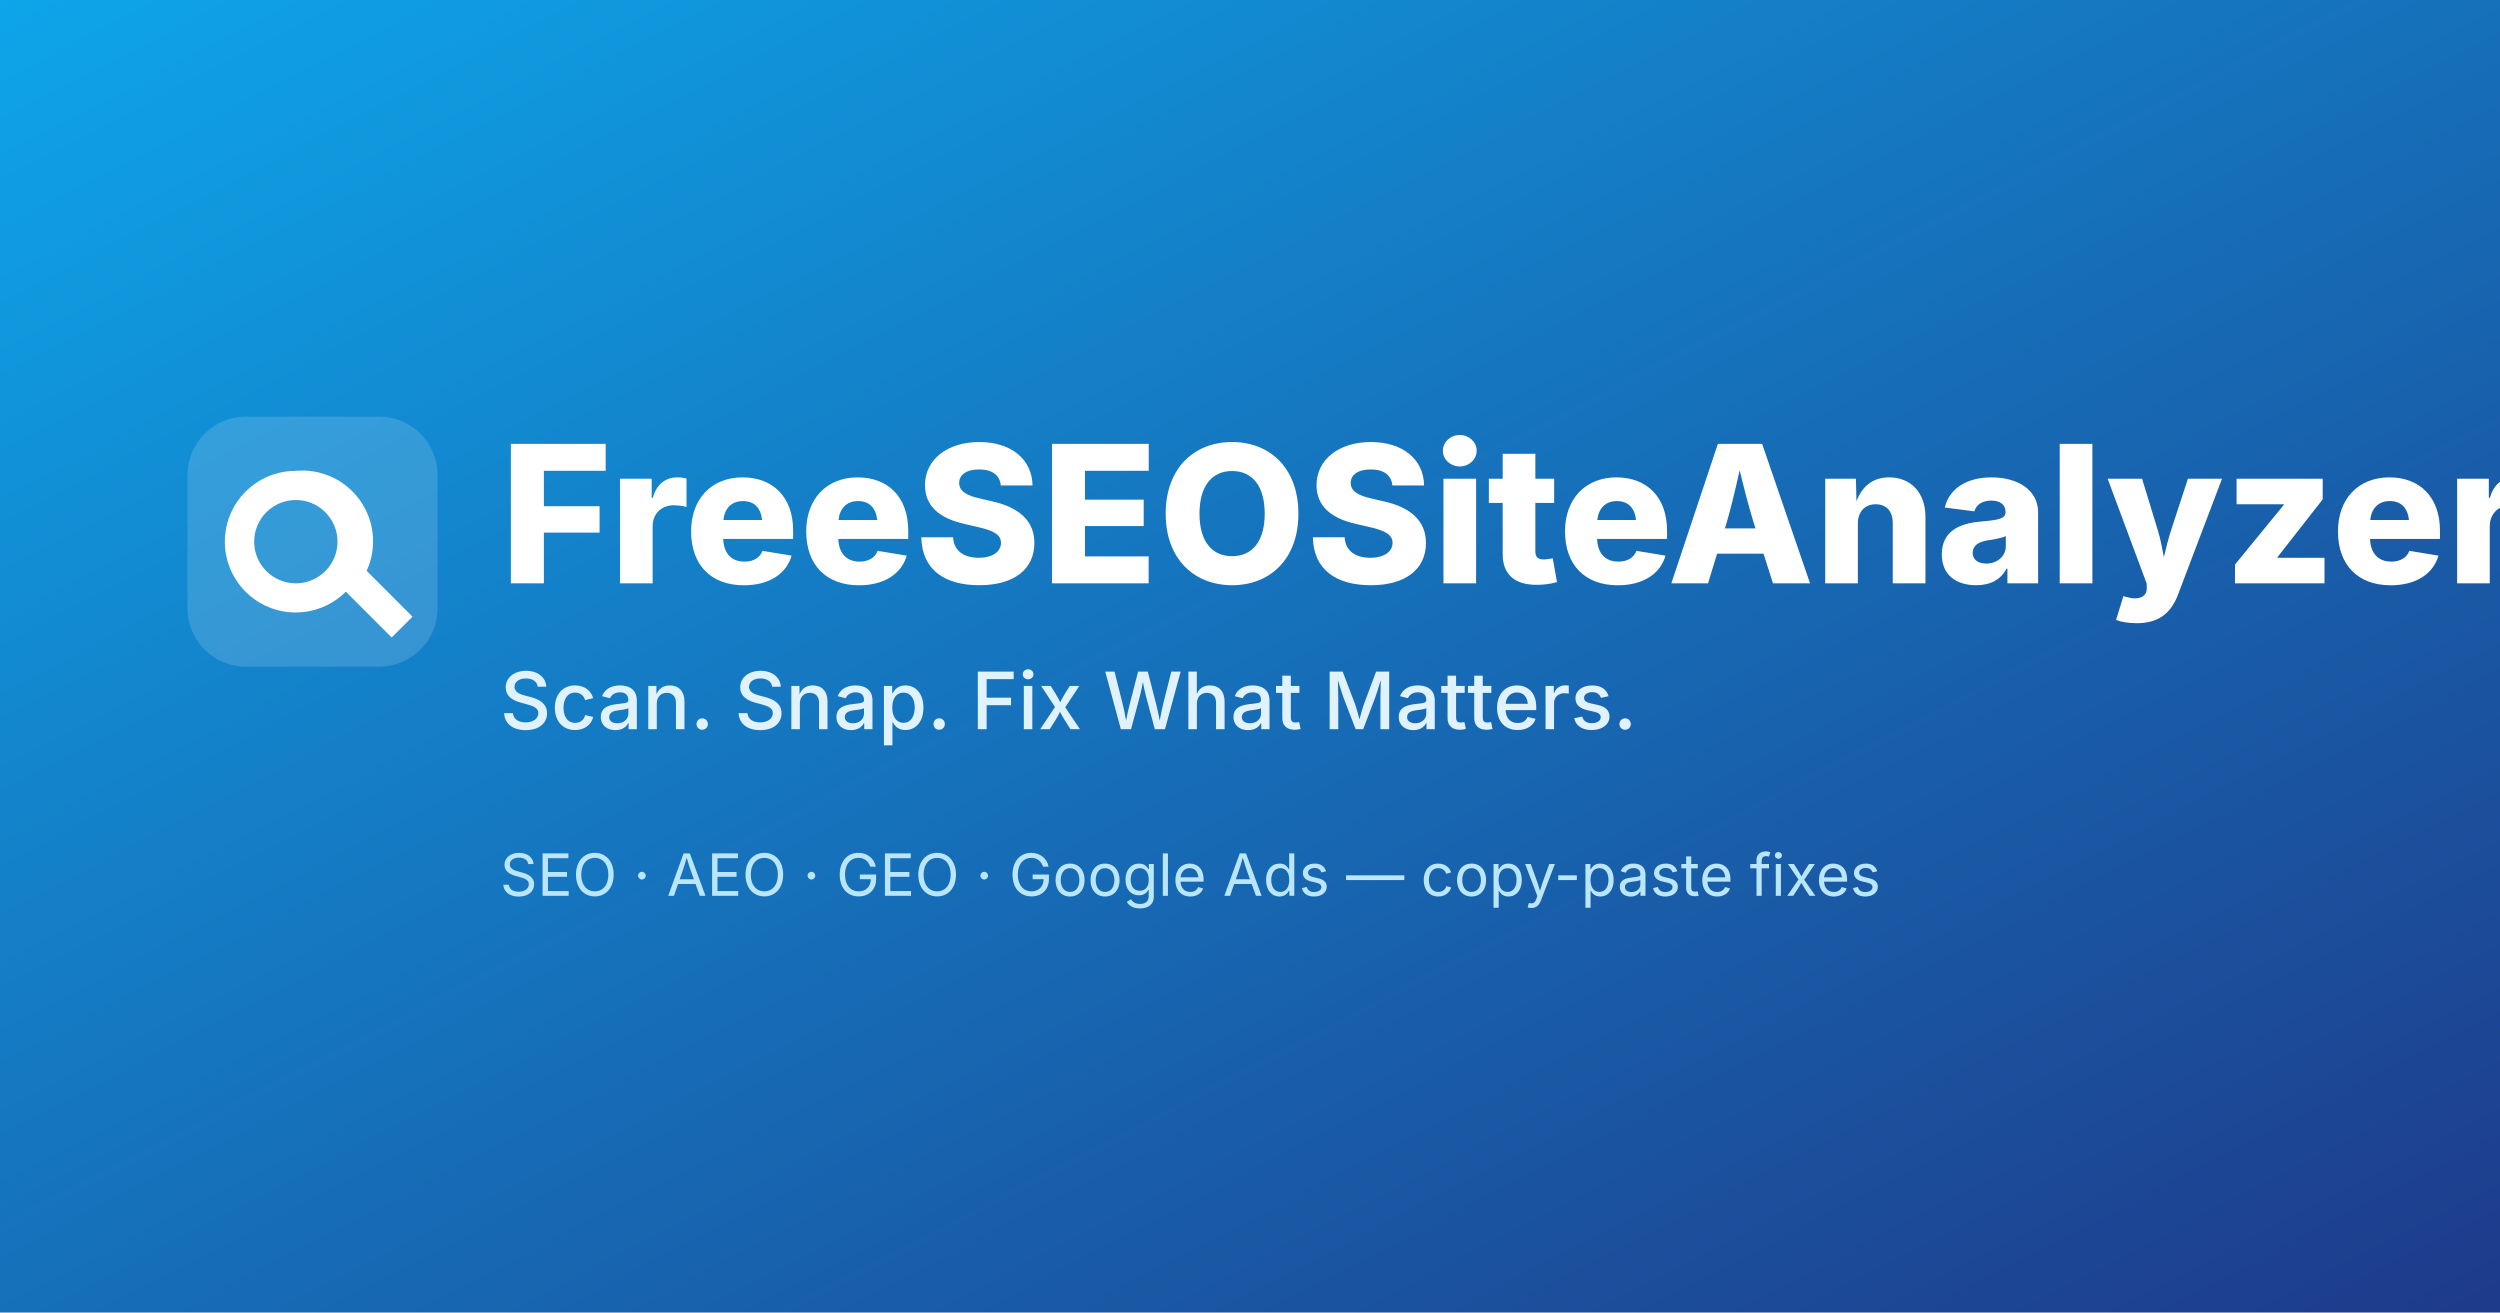
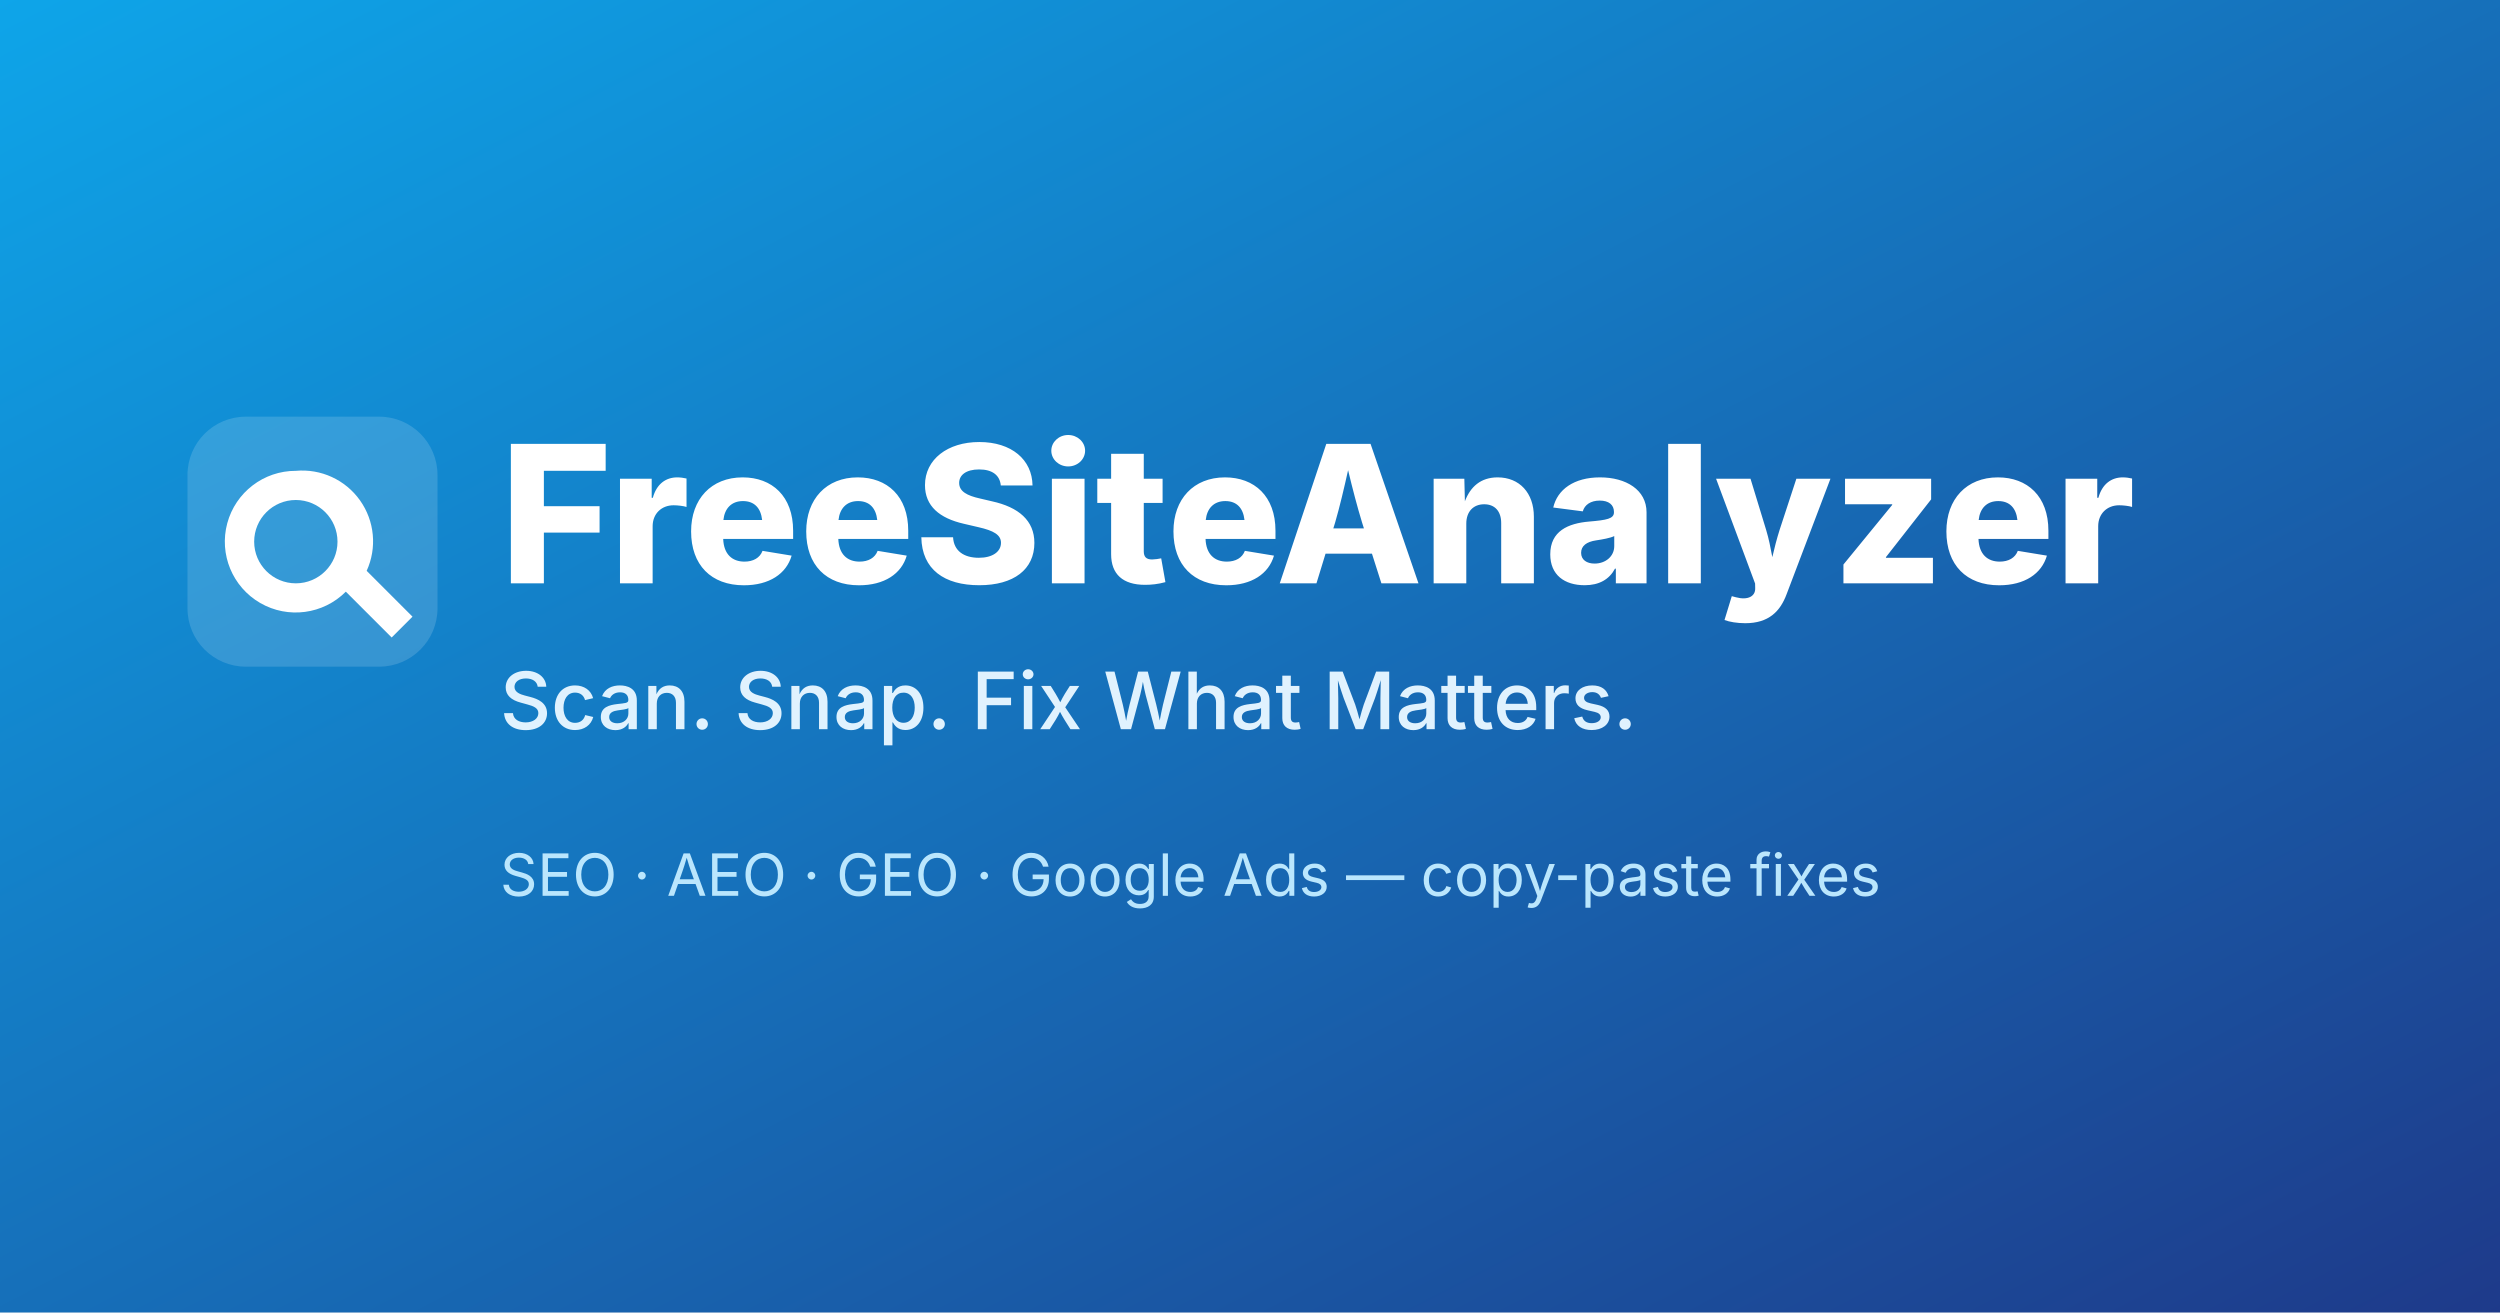
<svg xmlns="http://www.w3.org/2000/svg" viewBox="0 0 1200 630">
  <defs>
    <linearGradient id="g" x1="0" y1="0" x2="1" y2="1">
      <stop offset="0" stop-color="#0ea5e9" />
      <stop offset="1" stop-color="#1e3a8a" />
    </linearGradient>
  </defs>
  <rect width="1200" height="630" fill="url(#g)" />
  <g transform="translate(90 200)">
    <rect width="120" height="120" rx="28" fill="#fff" opacity="0.15" />
    <path d="M52 26a34 34 0 1 0 24 58l22 22 10-10-22-22A34 34 0 0 0 52 26zm0 14a20 20 0 1 1 0 40 20 20 0 0 1 0-40z" fill="#fff" />
  </g>
-   <text x="240" y="280" font-family="Inter,system-ui,sans-serif" font-size="92" font-weight="800" fill="#fff">FreeSEOSiteAnalyzer</text>
+   <text x="240" y="280" font-family="Inter,system-ui,sans-serif" font-size="92" font-weight="800" fill="#fff">FreeSiteAnalyzer</text>
  <text x="240" y="350" font-family="Inter,system-ui,sans-serif" font-size="38" font-weight="500" fill="#e0f2fe">Scan. Snap. Fix What Matters.</text>
  <text x="240" y="430" font-family="Inter,system-ui,sans-serif" font-size="28" font-weight="400" fill="#bae6fd">SEO · AEO · GEO · Google Ads — copy-paste fixes</text>
</svg>
